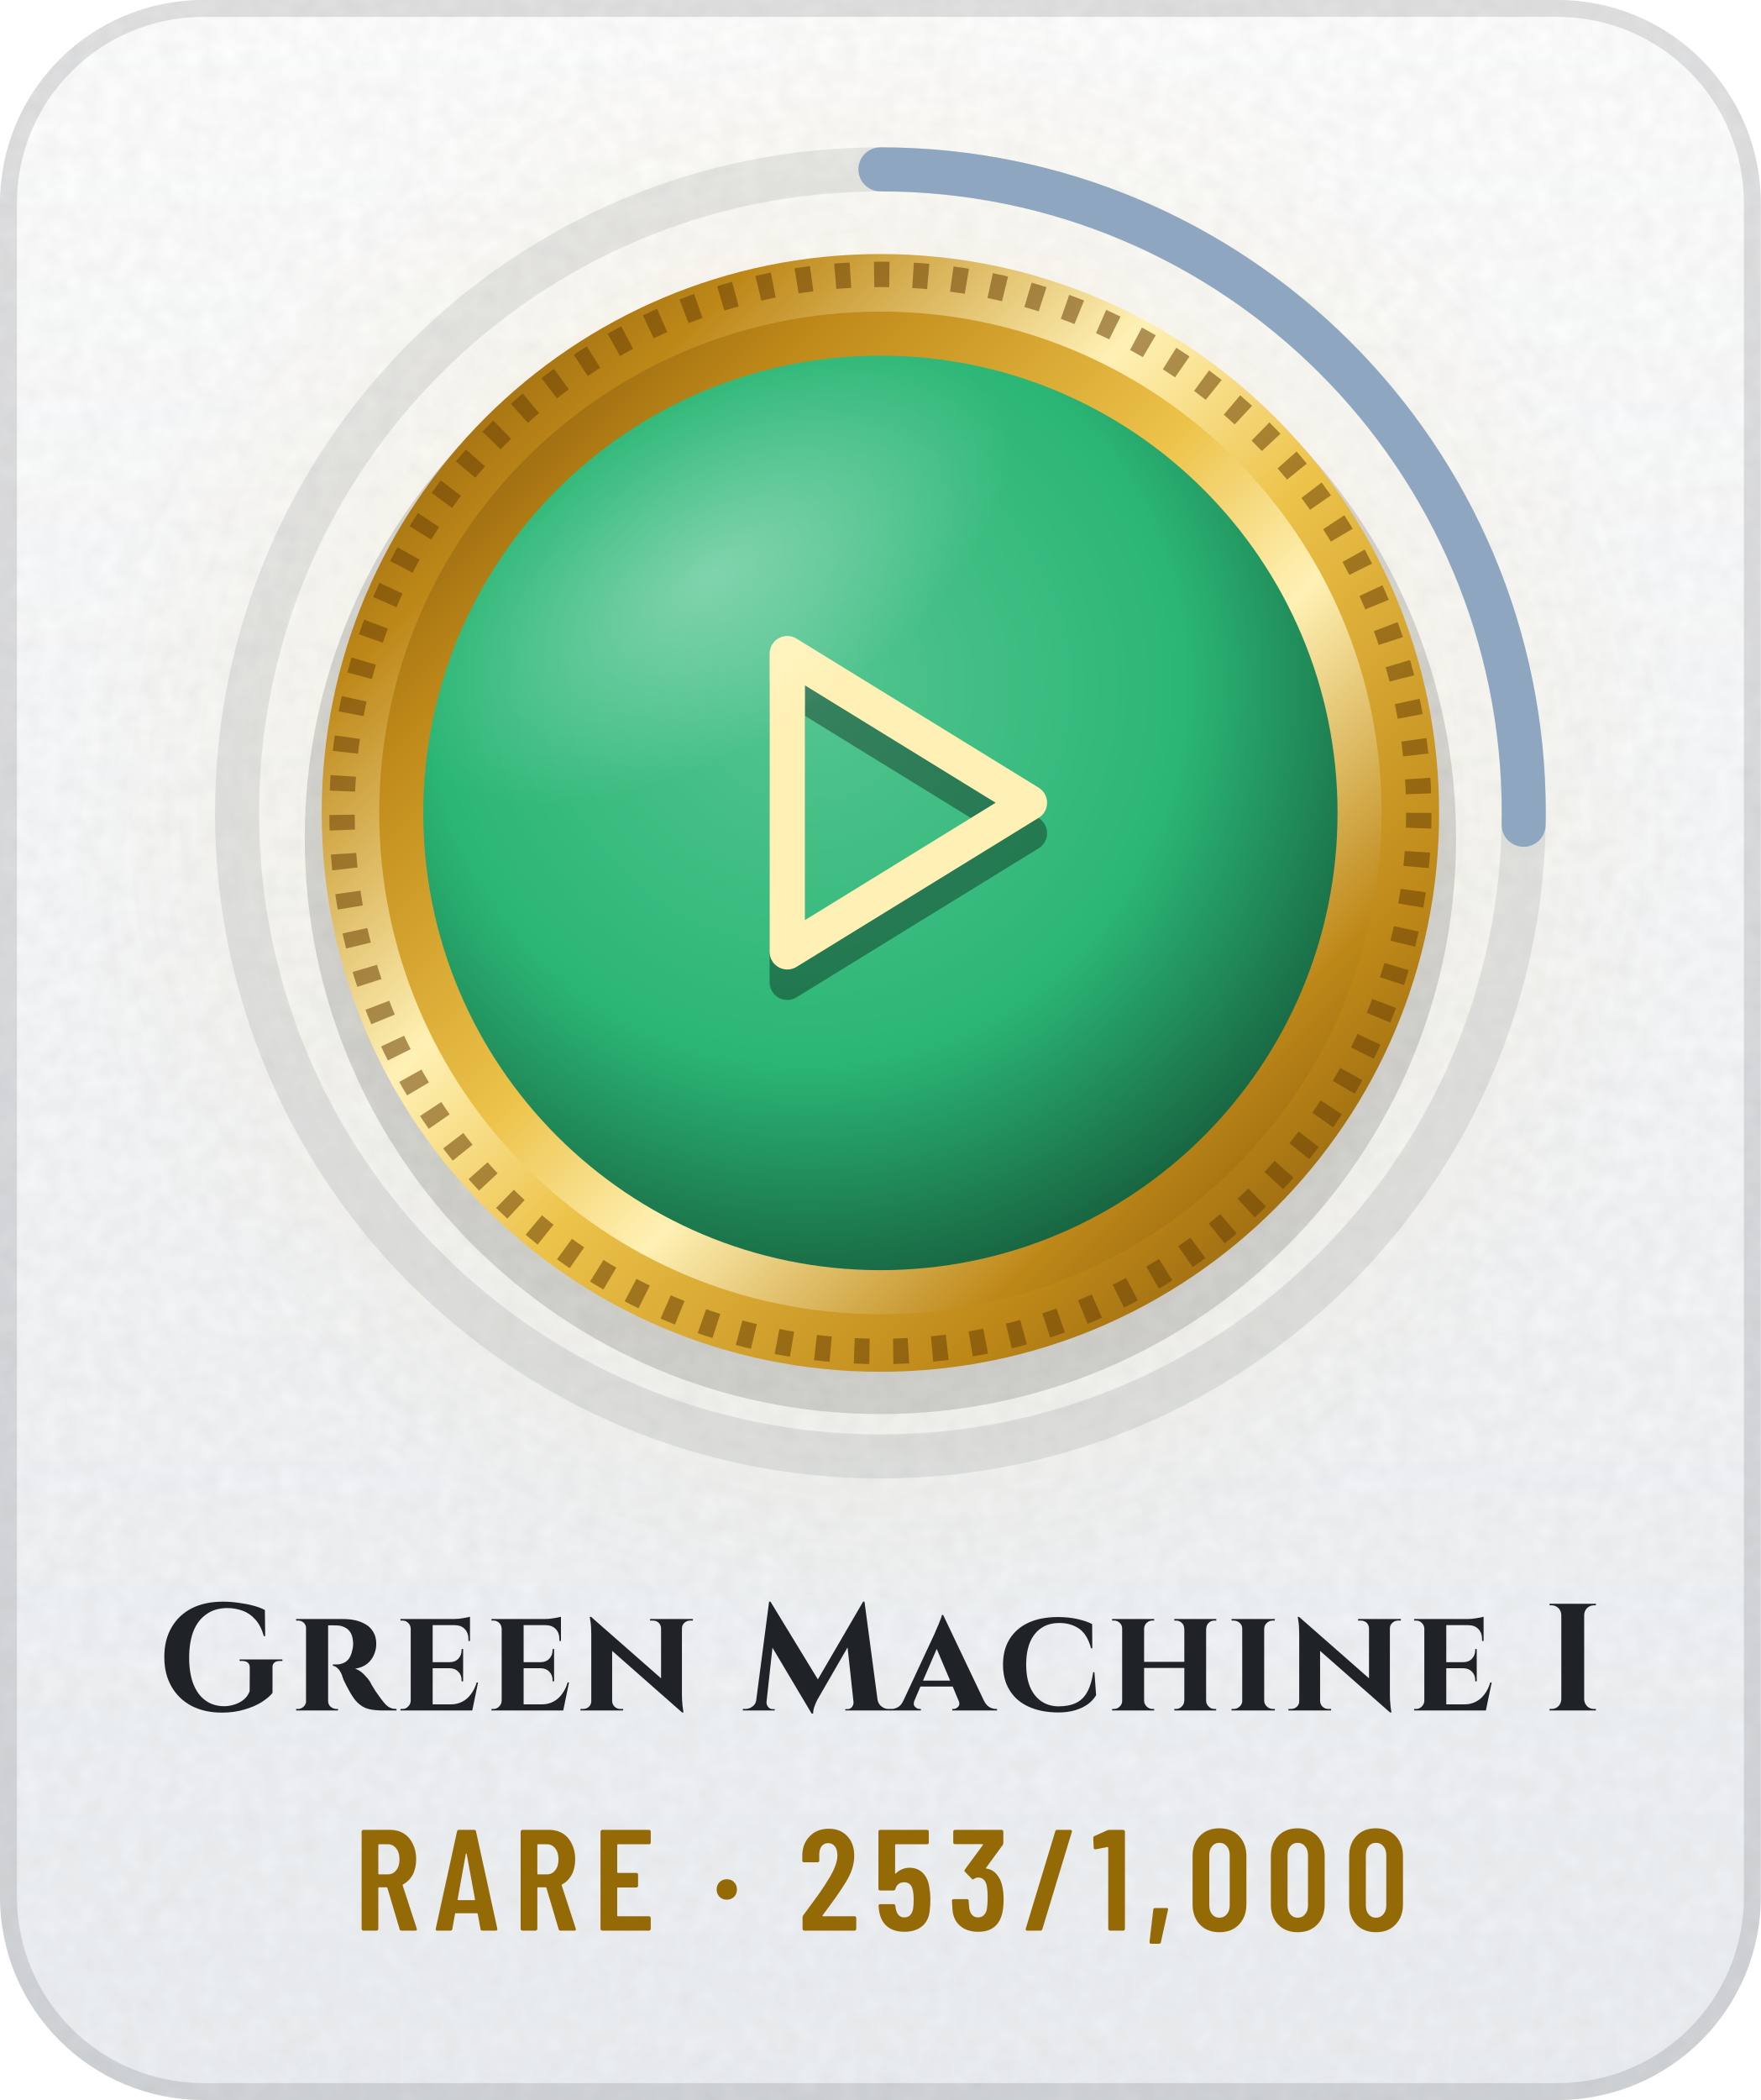
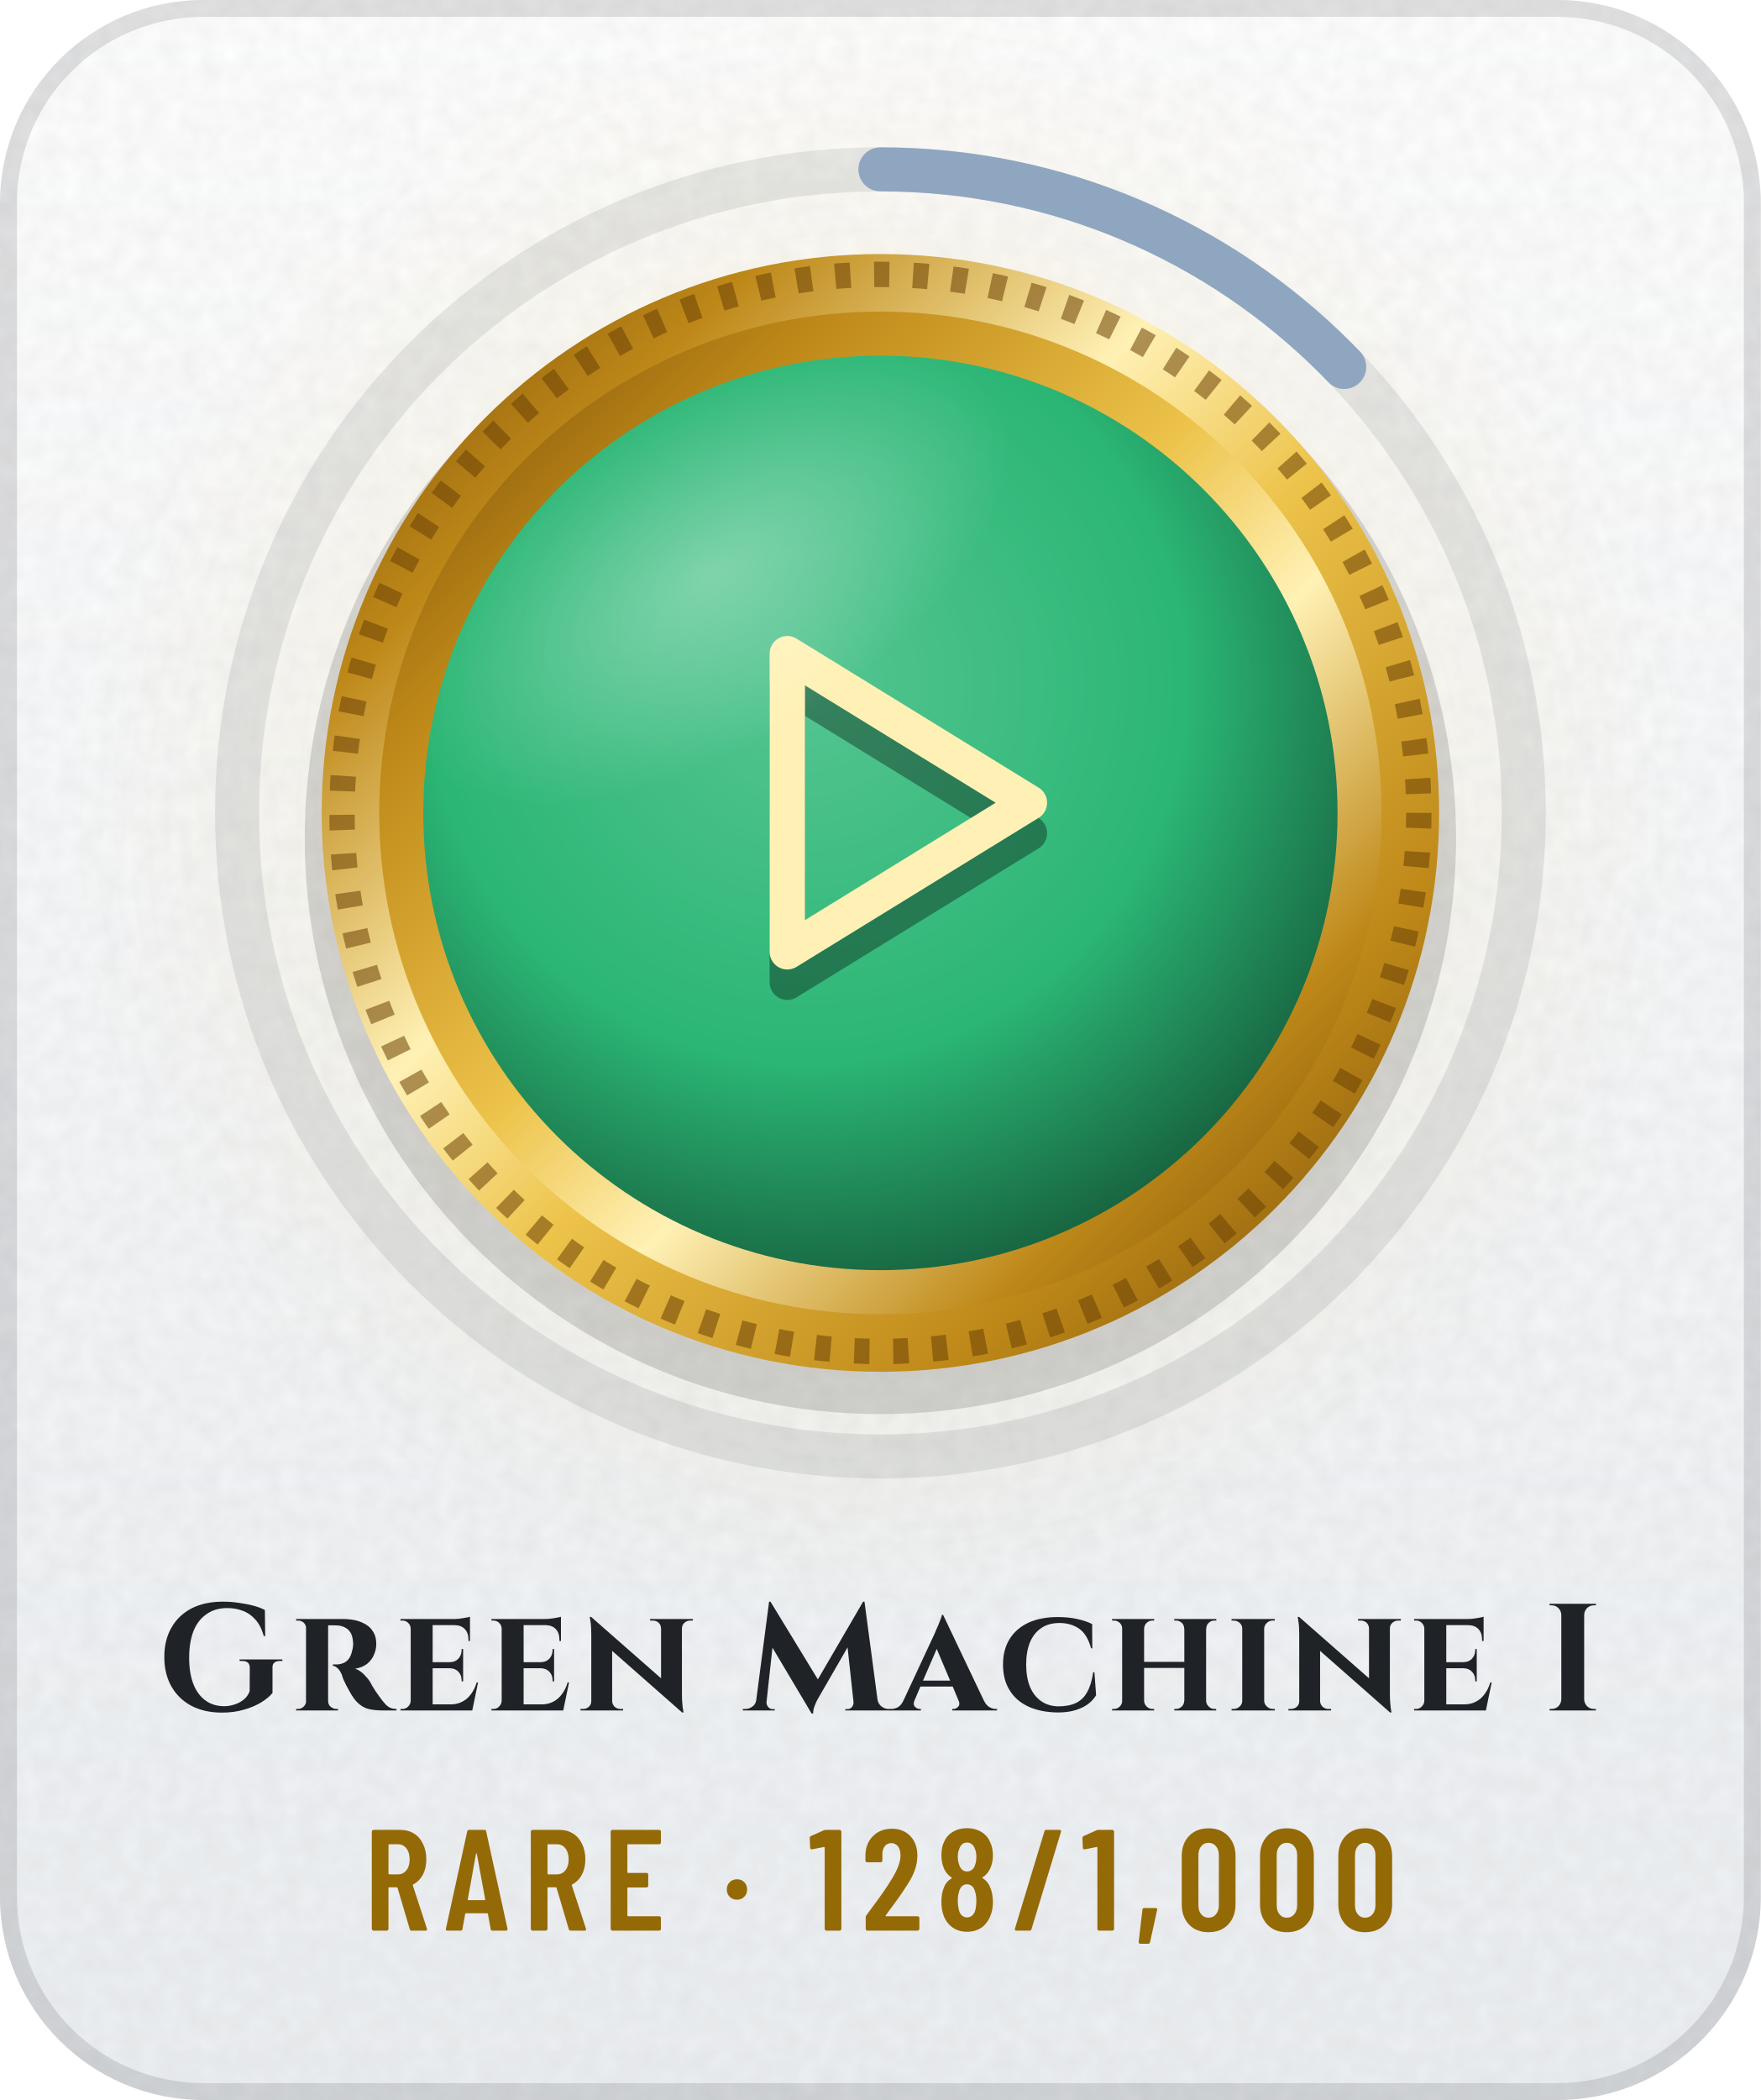
- <svg xmlns="http://www.w3.org/2000/svg" width="104" height="124" viewBox="0 0 104 124" role="img" aria-label="Green Machine I: earned, Rare, 25% to Green Machine II">
+ <svg xmlns="http://www.w3.org/2000/svg" width="104" height="124" viewBox="0 0 104 124" role="img" aria-label="Green Machine I: earned, Rare, 12% to Green Machine II">
  <style>@keyframes tw{0%,100%{opacity:.15;transform:scale(.45)}50%{opacity:1;transform:scale(1)}}.sp{transform-box:fill-box;transform-origin:center;animation:tw 3.4s ease-in-out infinite}@keyframes sh{0%{transform:translateX(-110px)}38%,100%{transform:translateX(200px)}}.sh{animation:sh 6.5s ease-in-out infinite}@keyframes fl{0%,100%{transform:translateY(0)}50%{transform:translateY(-3px)}}.fl{animation:fl 5s ease-in-out infinite}@media (prefers-reduced-motion:reduce){.sp,.fl{animation:none}.sh,.bu{display:none}}</style>
  <defs>
    <linearGradient id="bg" x1="0" y1="0" x2="0" y2="1">
      <stop offset="0" stop-color="#FFFFFF" />
      <stop offset="1" stop-color="#EDF0F3" />
    </linearGradient>
    <clipPath id="card">
      <rect width="104" height="124" rx="12" />
    </clipPath>
    <filter id="grain" x="0" y="0" width="100%" height="100%">
      <feTurbulence type="fractalNoise" baseFrequency=".85" numOctaves="2" stitchTiles="stitch" />
      <feColorMatrix values="0 0 0 0 0 0 0 0 0 0 0 0 0 0 0 0 0 0 .05 0" />
    </filter>
    <radialGradient id="glow" cx=".5" cy=".5" r=".5">
      <stop offset="0" stop-color="#EDC34A" stop-opacity="0.19" />
      <stop offset="1" stop-color="#EDC34A" stop-opacity="0" />
    </radialGradient>
    <linearGradient id="mh" x1="0" y1="0" x2="1" y2="0">
      <stop offset="0" stop-color="#6B4306" />
      <stop offset="0.2" stop-color="#BE8818" />
      <stop offset="0.4" stop-color="#FFF1B5" />
      <stop offset="0.54" stop-color="#EDC34A" />
      <stop offset="0.78" stop-color="#BE8818" />
      <stop offset="1" stop-color="#6B4306" />
    </linearGradient>
    <linearGradient id="md" x1="0" y1="0" x2="1" y2="1">
      <stop offset="0" stop-color="#6B4306" />
      <stop offset="0.2" stop-color="#BE8818" />
      <stop offset="0.4" stop-color="#FFF1B5" />
      <stop offset="0.54" stop-color="#EDC34A" />
      <stop offset="0.78" stop-color="#BE8818" />
      <stop offset="1" stop-color="#6B4306" />
    </linearGradient>
    <linearGradient id="mdr" x1="1" y1="1" x2="0" y2="0">
      <stop offset="0" stop-color="#6B4306" />
      <stop offset="0.2" stop-color="#BE8818" />
      <stop offset="0.4" stop-color="#FFF1B5" />
      <stop offset="0.54" stop-color="#EDC34A" />
      <stop offset="0.78" stop-color="#BE8818" />
      <stop offset="1" stop-color="#6B4306" />
    </linearGradient>
    <linearGradient id="dia" x1="0" y1="0" x2="1" y2="0">
      <stop offset="0" stop-color="#2F7DD1" />
      <stop offset=".5" stop-color="#7B61E0" />
      <stop offset="1" stop-color="#C2449A" />
    </linearGradient>
    <linearGradient id="pb" x1="0" y1="0" x2="1" y2="0">
      <stop offset="0" stop-color="#8FA6C0" />
      <stop offset="1" stop-color="#D3E4F4" />
    </linearGradient>
    <linearGradient id="shg" x1="0" y1="0" x2="1" y2="0">
      <stop offset="0" stop-color="#FFFFFF" stop-opacity="0" />
      <stop offset=".5" stop-color="#FFFFFF" stop-opacity=".6" />
      <stop offset="1" stop-color="#FFFFFF" stop-opacity="0" />
    </linearGradient>
    <radialGradient id="en" cx=".42" cy=".36" r=".75">
      <stop offset="0" stop-color="#55C591" />
      <stop offset=".55" stop-color="#2BB675" />
      <stop offset="1" stop-color="#11492F" />
    </radialGradient>
    <linearGradient id="ig" gradientUnits="userSpaceOnUse" x1="0" y1="34" x2="0" y2="62">
      <stop offset="0" stop-color="#FFF1B5" />
      <stop offset="1" stop-color="#EDC34A" />
    </linearGradient>
    <radialGradient id="gl" cx=".5" cy=".5" r=".5">
      <stop offset="0" stop-color="#FFFFFF" stop-opacity=".45" />
      <stop offset="1" stop-color="#FFFFFF" stop-opacity="0" />
    </radialGradient>
    <clipPath id="fc">
      <circle cx="52" cy="48" r="27" />
    </clipPath>
  </defs>
  <g clip-path="url(#card)">
    <rect width="104" height="124" fill="url(#bg)" />
    <rect width="104" height="124" filter="url(#grain)" />
  </g>
  <rect x=".5" y=".5" width="103" height="123" rx="11.5" fill="none" stroke="#1F2328" stroke-opacity=".13" />
  <circle cx="52" cy="48" r="48" fill="url(#glow)" />
  <circle cx="52" cy="48" r="38" fill="none" stroke="#1F2328" stroke-opacity=".09" stroke-width="2.6" />
-   <circle cx="52" cy="48" r="38" fill="none" stroke="#8FA6C0" stroke-width="2.6" stroke-linecap="round" stroke-dasharray="60.4 238.8" transform="rotate(-90 52 48)" />
+   <circle cx="52" cy="48" r="38" fill="none" stroke="#8FA6C0" stroke-width="2.6" stroke-linecap="round" stroke-dasharray="30.6 238.8" transform="rotate(-90 52 48)" />
  <circle cx="52" cy="49.5" r="34" fill="#000000" fill-opacity=".14" />
  <circle cx="52" cy="48" r="33" fill="url(#md)" />
  <circle cx="52" cy="48" r="31.8" fill="none" stroke="#6B4306" stroke-opacity=".55" stroke-width="1.5" stroke-dasharray=".9 1.4" />
  <circle cx="52" cy="48" r="29.6" fill="url(#mdr)" />
  <circle cx="52" cy="48" r="27" fill="url(#en)" />
  <g transform="translate(38.8 36) scale(1.1)" fill="none" stroke="#000000" stroke-width="1.9" stroke-linecap="round" stroke-linejoin="round" stroke-opacity=".35">
    <path d="M7 4l13 8-13 8z" />
  </g>
  <g transform="translate(38.8 34.2) scale(1.1)" fill="none" stroke="url(#ig)" stroke-width="1.9" stroke-linecap="round" stroke-linejoin="round">
    <path d="M7 4l13 8-13 8z" />
  </g>
  <g clip-path="url(#fc)">
    <ellipse cx="42" cy="34" rx="20" ry="10" transform="rotate(-32 42 34)" fill="url(#gl)" opacity=".7" />
    <g transform="skewX(-18)">
      <rect class="sh" x="10" y="10" width="12" height="80" fill="url(#shg)" opacity=".6" />
    </g>
  </g>
  <g transform="translate(9.3 101) scale(0.009 -0.009)" fill="#1F2328">
    <use href="#s71" x="0" />
    <use href="#s114" x="869" />
    <use href="#s101" x="1561" />
    <use href="#s101" x="2158" />
    <use href="#s110" x="2755" />
    <use href="#s77" x="3851" />
    <use href="#s97" x="4837" />
    <use href="#s99" x="5515" />
    <use href="#s104" x="6231" />
    <use href="#s105" x="7015" />
    <use href="#s110" x="7401" />
    <use href="#s101" x="8213" />
    <use href="#s73" x="9094" />
  </g>
-   <g transform="translate(20.9 114) scale(0.0085 -0.0085)" fill="#946A07">
+   <g transform="translate(21.5 114) scale(0.0085 -0.0085)" fill="#946A07">
    <use href="#m82" x="0" />
    <use href="#m65" x="555" />
    <use href="#m82" x="1105" />
    <use href="#m69" x="1660" />
    <use href="#m183" x="2484" />
-     <use href="#m50" x="3087" />
-     <use href="#m53" x="3606" />
-     <use href="#m51" x="4128" />
-     <use href="#m47" x="4648" />
-     <use href="#m49" x="5128" />
-     <use href="#m44" x="5496" />
-     <use href="#m48" x="5790" />
-     <use href="#m48" x="6334" />
-     <use href="#m48" x="6878" />
+     <use href="#m49" x="3087" />
+     <use href="#m50" x="3455" />
+     <use href="#m56" x="3974" />
+     <use href="#m47" x="4502" />
+     <use href="#m49" x="4982" />
+     <use href="#m44" x="5350" />
+     <use href="#m48" x="5644" />
+     <use href="#m48" x="6188" />
+     <use href="#m48" x="6732" />
  </g>
  <defs>
    <path id="m44" d="M33 -78 59 146Q60 157 71 157H151Q164 157 161 144L112 -80Q110 -91 99 -91H45Q39 -91 36 -88Q32 -84 33 -78Z" />
    <path id="m47" d="M21 14 226 690Q229 700 239 700H331Q337 700 340 696Q343 692 341 686L136 10Q133 0 123 0H31Q25 0 22 4Q19 8 21 14Z" />
    <path id="m48" d="M38 183V517Q38 604 89 658Q140 711 224 711Q309 711 360 658Q412 604 412 517V183Q412 96 360 42Q309 -11 224 -11Q140 -11 89 42Q38 96 38 183ZM296 176V524Q296 563 276 586Q257 610 224 610Q192 610 173 586Q154 563 154 524V176Q154 137 173 114Q192 90 224 90Q257 90 276 114Q296 137 296 176Z" />
    <path id="m49" d="M122 700H218Q223 700 226 696Q230 693 230 688V12Q230 7 226 4Q223 0 218 0H126Q121 0 118 4Q114 7 114 12V576Q114 578 112 580Q111 582 109 581L27 565H24Q13 565 13 576L10 643Q10 653 18 657L107 697Q114 700 122 700Z" />
    <path id="m50" d="M173 100H392Q397 100 400 96Q404 93 404 88V12Q404 7 400 4Q397 0 392 0H43Q38 0 34 4Q31 7 31 12V92Q31 101 36 107L75 160Q114 212 152 266Q189 320 215 363Q273 459 273 522Q273 562 256 585Q238 608 209 608Q180 608 163 586Q146 563 147 526V487Q147 482 144 478Q140 475 135 475H41Q36 475 32 478Q29 482 29 487V530Q33 610 84 659Q134 708 214 708Q293 708 342 656Q390 605 390 521Q390 471 373 422Q356 373 319 317Q294 277 260 229Q225 181 214 166Q184 126 170 106Q168 104 169 102Q170 100 173 100Z" />
-     <path id="m51" d="M387 218Q387 169 380 134Q368 66 326 29Q283 -8 210 -8Q134 -8 86 32Q38 73 32 143Q30 165 28 207Q28 219 40 219H132Q144 219 144 207Q146 173 148 156Q153 125 169 108Q185 92 210 92Q234 92 250 108Q266 123 271 152Q276 182 276 230Q276 281 269 315Q263 341 248 355Q233 369 210 369Q195 369 183 360Q177 356 174 356Q172 356 166 360L119 408Q115 412 115 417Q115 421 118 425L243 595Q245 597 244 599Q242 601 239 601H49Q44 601 40 604Q37 608 37 613V688Q37 693 40 696Q44 700 49 700H373Q378 700 382 696Q385 693 385 688V609Q385 602 380 594L266 438Q262 432 268 431Q309 426 338 392Q368 358 378 307Q387 267 387 218Z" />
-     <path id="m53" d="M400 216Q400 175 396 146Q391 72 344 32Q297 -8 219 -8Q145 -8 99 30Q53 68 43 144L40 172Q40 184 52 184H144Q156 184 157 172Q157 166 159 154Q171 92 219 92Q244 92 260 108Q275 124 280 153Q284 178 284 217Q284 254 278 281Q273 307 258 322Q242 336 219 336Q171 336 157 290Q154 279 144 279H51Q46 279 42 282Q39 286 39 291V688Q39 693 42 696Q46 700 51 700H377Q382 700 386 696Q389 693 389 688V612Q389 607 386 604Q382 600 377 600H160Q155 600 155 595V400Q155 397 157 396Q159 396 161 398Q178 416 202 426Q227 437 254 437Q314 437 350 398Q387 360 394 290Q400 259 400 216Z" />
+     <path id="m56" d="M325 364Q358 345 375 306Q396 259 396 200Q396 147 380 107Q360 53 318 22Q275 -8 216 -8Q158 -8 116 22Q73 52 53 106Q38 148 38 200Q38 259 56 301Q71 341 109 363Q113 366 109 369Q76 390 58 427Q38 470 38 523Q38 581 58 620Q78 664 120 688Q161 712 216 712Q270 712 312 688Q353 665 374 621Q396 579 396 523Q396 471 376 429Q358 392 325 371Q319 367 325 364ZM159 559Q152 541 152 513Q152 483 162 456Q169 435 183 423Q197 411 216 411Q237 411 252 424Q266 436 273 459Q281 483 281 513Q281 547 271 568Q264 589 250 600Q236 612 216 612Q198 612 184 602Q171 591 164 573ZM281 206Q281 244 272 271Q266 295 252 308Q237 322 216 322Q195 322 180 308Q166 294 160 268Q152 242 152 208Q152 177 158 151Q163 123 178 108Q194 92 216 92Q239 92 255 108Q271 124 276 153Q281 180 281 206Z" />
    <path id="m65" d="M325 11 306 116Q306 121 300 121H154Q148 121 148 116L129 11Q128 0 116 0H25Q11 0 14 13L162 689Q164 700 175 700H281Q292 700 294 689L442 13V9Q442 0 431 0H338Q326 0 325 11ZM171 212H282Q288 212 287 217L229 533Q228 536 226 536Q224 536 223 533L166 217Q165 212 171 212Z" />
    <path id="m69" d="M391 600H175Q170 600 170 595V406Q170 401 175 401H303Q308 401 312 398Q315 394 315 389V312Q315 307 312 304Q308 300 303 300H175Q170 300 170 295V105Q170 100 175 100H391Q396 100 400 96Q403 93 403 88V12Q403 7 400 4Q396 0 391 0H66Q61 0 58 4Q54 7 54 12V688Q54 693 58 696Q61 700 66 700H391Q396 700 400 696Q403 693 403 688V612Q403 607 400 604Q396 600 391 600Z" />
    <path id="m82" d="M318 10 233 297Q231 301 228 301H175Q170 301 170 296V12Q170 7 166 4Q163 0 158 0H66Q61 0 58 4Q54 7 54 12V688Q54 693 58 696Q61 700 66 700H254Q307 700 348 674Q388 649 410 602Q433 556 433 496Q433 434 409 389Q385 344 342 321Q338 320 339 315L437 14Q438 12 438 9Q438 0 427 0H331Q321 0 318 10ZM170 595V396Q170 391 175 391H236Q272 391 294 419Q317 447 317 495Q317 543 294 572Q272 600 236 600H175Q170 600 170 595Z" />
    <path id="m183" d="M37 286Q37 317 57 337Q77 357 108 357Q139 357 158 337Q178 317 178 286Q178 255 158 235Q138 215 108 215Q77 215 57 235Q37 255 37 286Z" />
    <path id="s71" d="M755 280V115Q731 85 684 55Q636 25 570 6Q504 -14 423 -14Q309 -14 224 30Q139 75 92 157Q45 239 45 351Q45 463 92 544Q138 625 224 670Q311 714 429 714Q484 714 536 706Q588 699 632 687Q676 675 705 659L707 488H698Q679 556 643 596Q607 637 560 654Q512 672 459 672Q378 672 322 632Q265 593 236 520Q208 447 208 345Q208 249 234 178Q261 106 312 68Q363 29 436 28Q473 28 508 40Q542 51 568 73Q594 95 605 127L606 280Q606 325 555 325H539V335H820V325H805Q775 325 763 310Q754 299 755 280Z" />
    <path id="s73" d="M119 73V627Q118 653 100 672Q81 690 55 690H42V700H346V690H333Q307 690 288 672Q270 653 269 627V73Q270 47 288 28Q307 10 333 10H346V0H42V10H55Q81 10 100 28Q118 47 119 73Z" />
    <path id="s77" d="M780 714H789L875 68Q881 42 900 27Q921 10 947 10H963V0H663V9H678Q695 9 706 22Q717 36 717 52V55L678 414L491 90L481 73Q471 55 462 30Q452 5 452 -20H442L185 412L146 55V52Q146 36 158 22Q169 9 185 9H200V0H-9V10H7Q34 10 55 27Q73 40 78 64L163 714H172L483 204Z" />
    <path id="s97" d="M319 627 586 66Q601 35 623 22Q645 10 665 10H673V0H379V10H387Q404 10 418 25Q429 36 424 56L382 157H170L130 63Q121 38 134 25Q148 10 165 10H173V0H-27V10H-19Q1 10 23 22Q45 35 59 66L264 506Q266 512 273 528Q280 543 288 562Q296 582 303 600Q310 617 311 627ZM187 196H365L277 404Z" />
    <path id="s99" d="M634 251 645 100Q626 68 592 42Q558 17 509 2Q460 -13 395 -13Q283 -12 202 25Q121 62 78 132Q34 201 34 301Q34 399 77 468Q120 538 201 576Q282 613 395 613Q463 613 522 600Q580 587 619 567L620 408H612Q587 500 533 537Q479 574 405 574Q332 574 284 540Q235 506 210 445Q186 384 186 302Q186 219 210 158Q235 97 282 63Q329 29 395 27Q466 27 512 49Q559 71 586 120Q614 169 626 251Z" />
    <path id="s101" d="M543 184 505 0H34V10H47Q69 10 84 26Q100 41 101 63V537Q100 560 84 575Q69 590 47 590H34V600H385Q414 600 446 606Q478 611 490 615V456H480V465Q480 509 456 534Q433 559 389 560H245V317H359Q394 318 414 340Q435 363 435 396V403H445V191H435V199Q435 232 414 254Q394 276 359 277H245V40H363Q406 40 440 58Q473 75 497 108Q521 140 534 184Z" />
    <path id="s104" d="M100 63V537Q100 560 84 575Q68 590 46 590H34V600H310V590H299Q277 590 261 575Q245 560 244 537V319H508V537H507Q507 560 491 575Q475 590 453 590H442V600H718V590H706Q683 590 668 575Q652 560 652 537H651V63Q652 41 668 26Q683 10 706 10H717V0H442V10H453Q475 10 491 26Q507 41 507 63H508V279H244V63Q245 41 261 26Q277 10 299 10H310V0H34V10H46Q68 10 84 26Q100 41 100 63Z" />
    <path id="s105" d="M104 63V537Q104 560 87 575Q70 590 46 590H34V600H318L317 590H306Q282 590 266 575Q249 560 248 537V63Q249 41 266 26Q282 10 306 10H318V0H34V10H47Q70 10 87 26Q104 41 104 63Z" />
    <path id="s110" d="M91 614 550 211V539Q549 561 534 576Q518 590 495 590H478V600H759V590H742Q720 590 704 576Q687 561 687 539V104Q687 69 690 42Q692 16 695 2L697 -13H688L229 391V61Q230 39 246 24Q262 10 284 10H301V0H21V10H37Q60 10 76 24Q92 39 92 61V500Q92 551 87 583L82 614Z" />
    <path id="s114" d="M106 0H41V10H53Q75 10 91 26Q103 38 106 54V547Q103 564 91 576Q75 590 54 590H41V600H349Q390 600 429 592Q468 583 499 564Q530 546 548 514Q567 483 567 436Q567 401 552 366Q538 332 508 307Q477 282 428 274Q457 265 484 239Q510 213 525 190Q529 182 539 164Q549 147 564 124Q580 102 597 78Q617 51 632 36Q647 22 663 16Q679 10 700 10V0H616Q562 0 524 8Q487 16 460 38Q432 59 409 96Q400 109 390 128Q380 146 370 165Q360 184 352 202Q345 220 342 232Q329 264 312 278Q296 293 282 293V302H307Q328 302 348 310Q369 317 386 338Q403 360 411 402Q413 408 414 419Q416 430 415 444Q413 481 402 504Q390 526 373 538Q356 549 338 554Q321 558 308 558Q289 559 274 559Q259 558 251 559V63Q251 38 268 24Q286 10 306 10H316V0Z" />
  </defs>
</svg>
